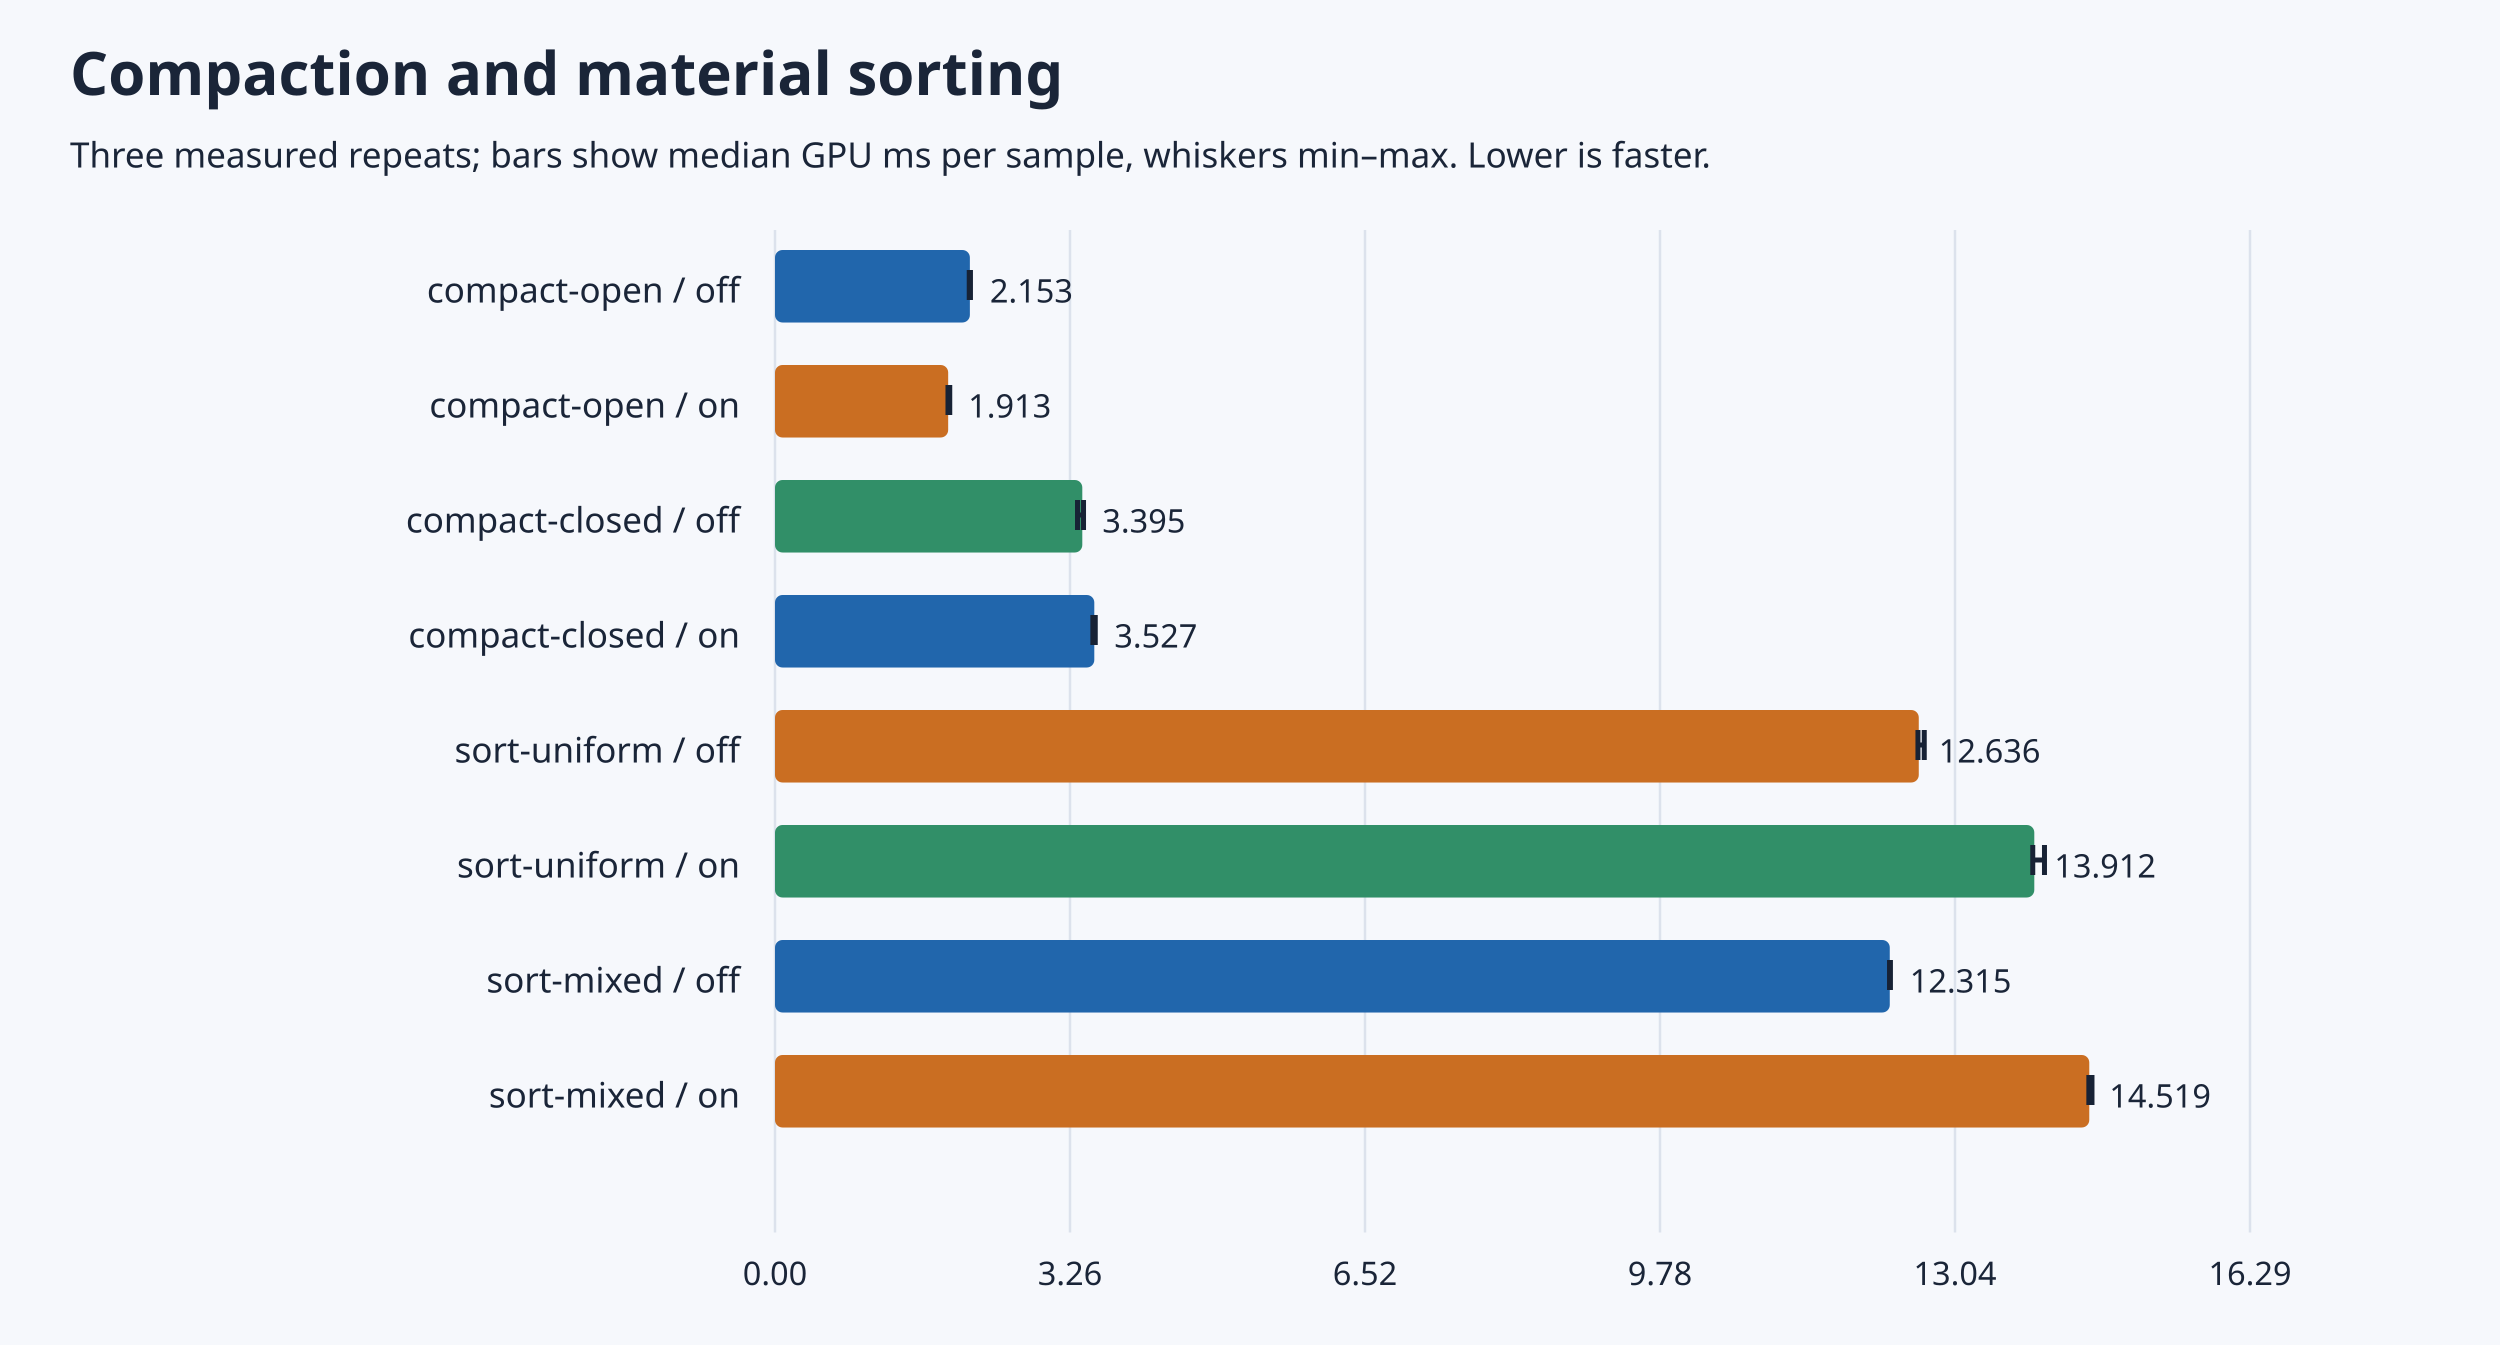
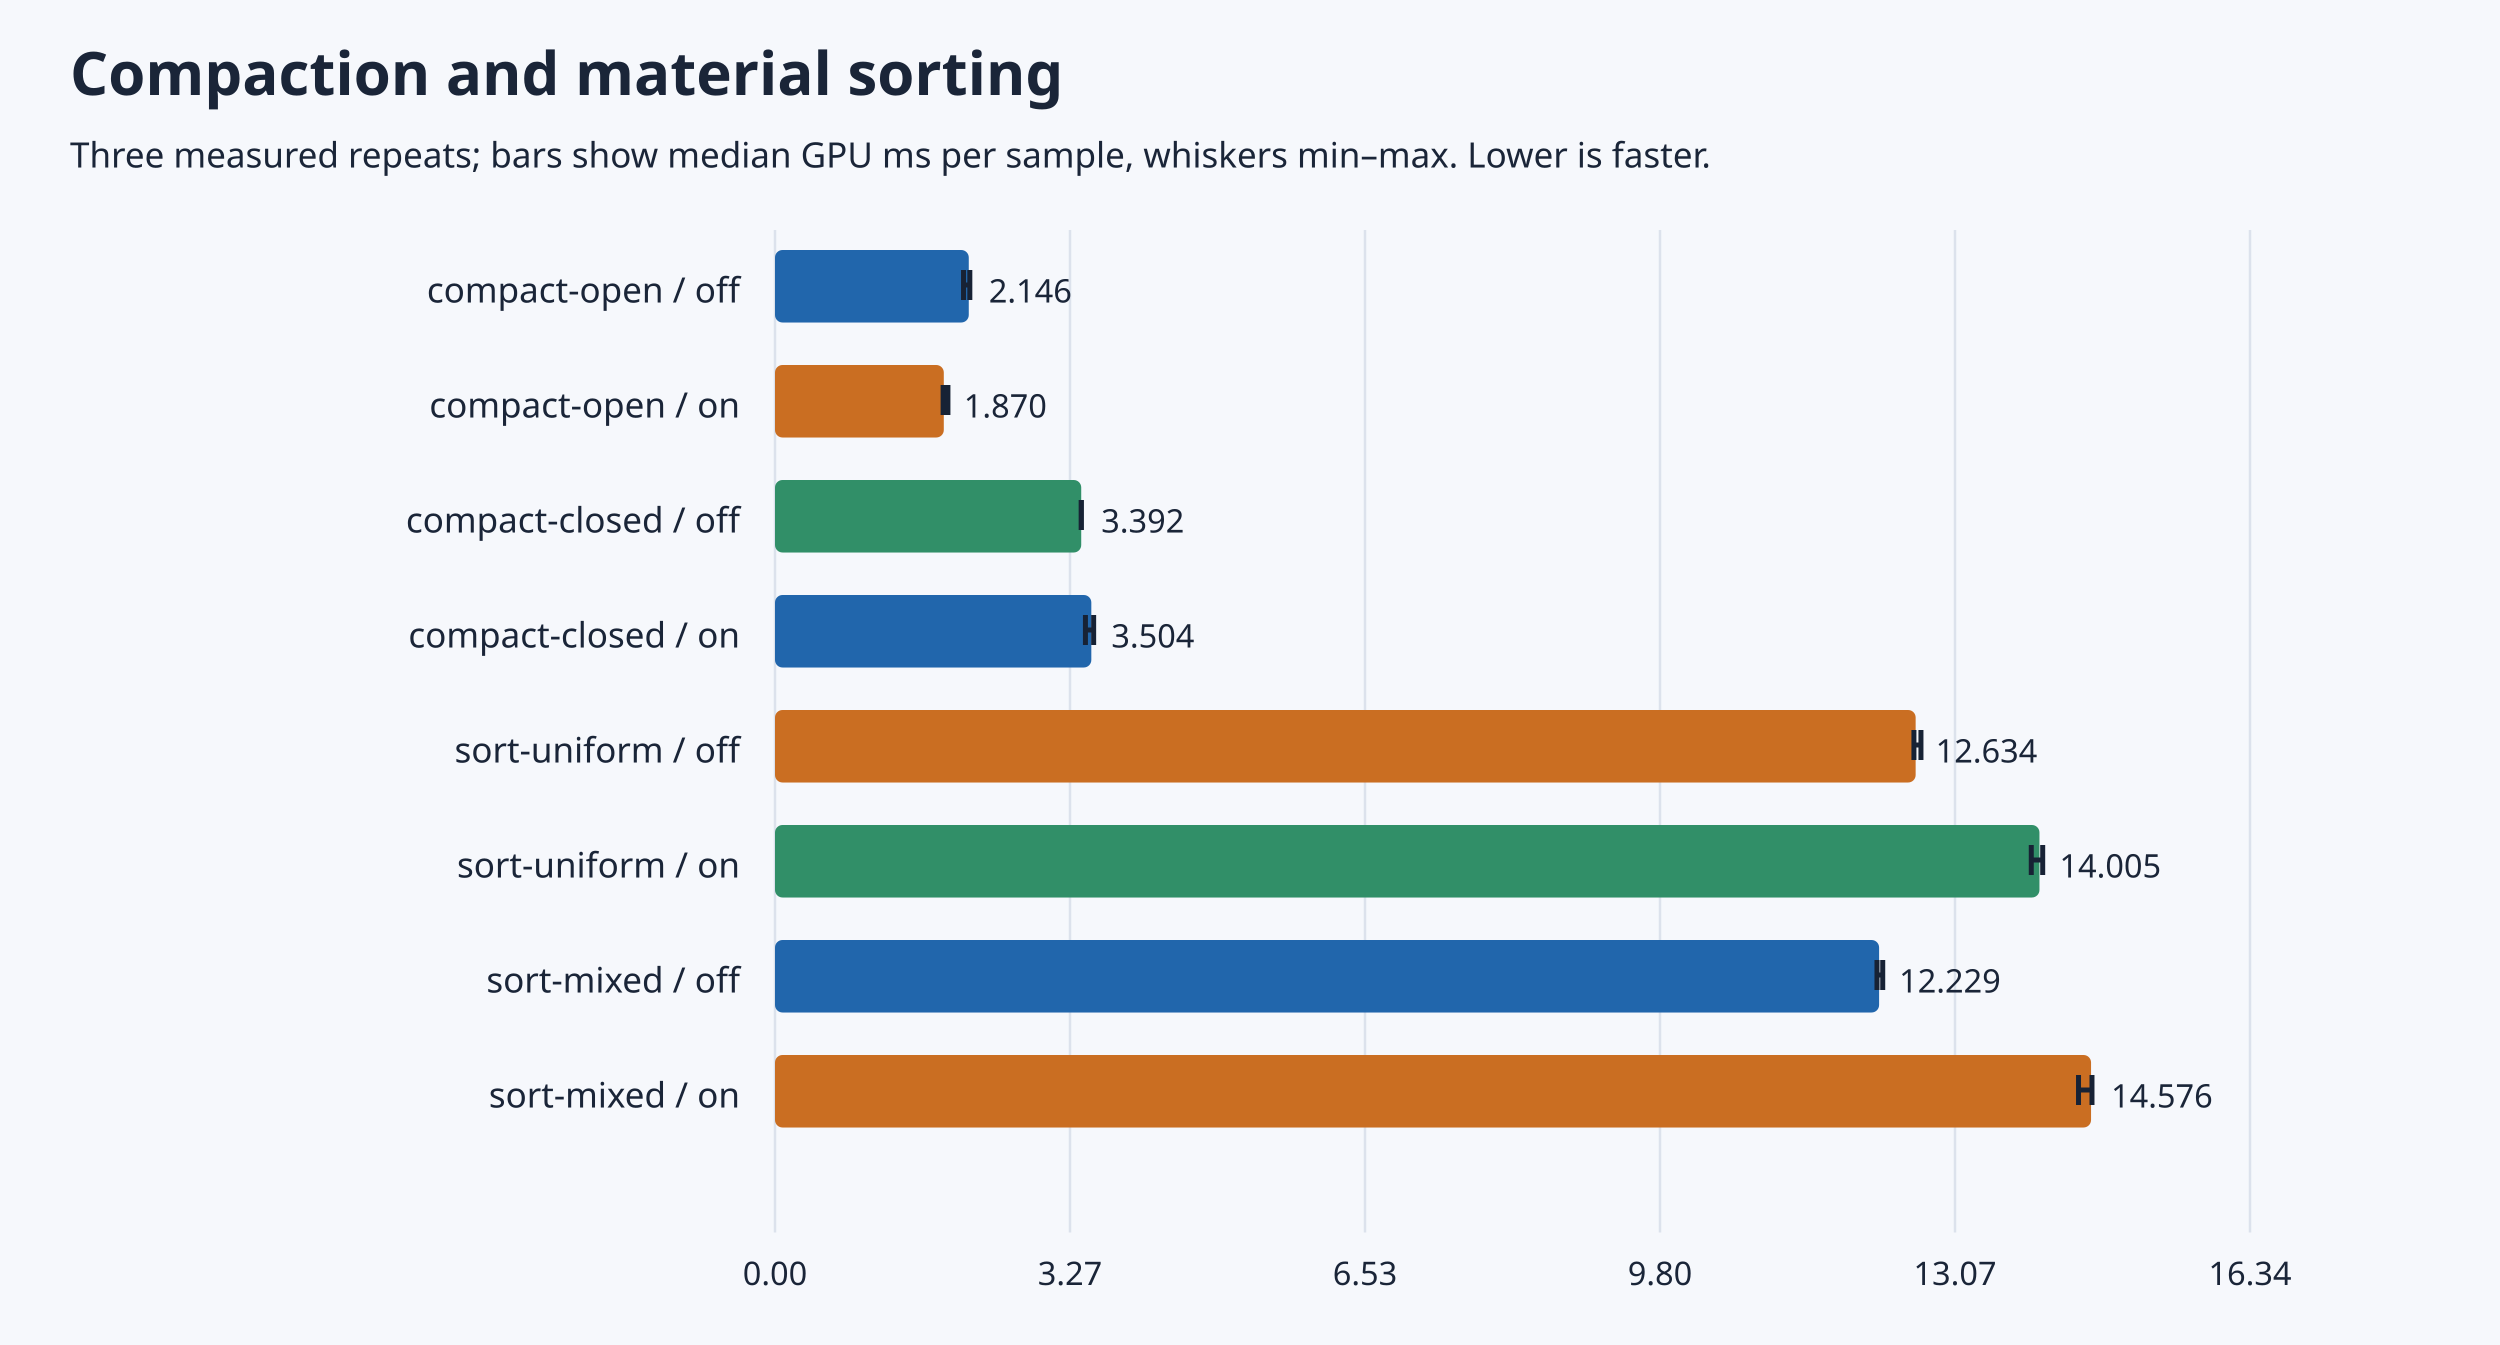
<svg xmlns="http://www.w3.org/2000/svg" width="1000" height="538" viewBox="0 0 1000 538">
  <rect width="1000" height="538" fill="#f6f8fc" />
  <g font-family="system-ui, sans-serif" fill="#1a2538">
    <text x="28" y="38" font-size="24" font-weight="600">Compaction and material sorting</text>
    <text x="28" y="67" font-size="14">Three measured repeats; bars show median GPU ms per sample, whiskers min–max. Lower is faster.</text>
    <path d="M310.00 92 V493" stroke="#dce2ec" />
    <text x="310.00" y="514" text-anchor="middle" font-size="13">0.00</text>
    <path d="M428.00 92 V493" stroke="#dce2ec" />
-     <text x="428.00" y="514" text-anchor="middle" font-size="13">3.26</text>
+     <text x="428.00" y="514" text-anchor="middle" font-size="13">3.27</text>
    <path d="M546.00 92 V493" stroke="#dce2ec" />
-     <text x="546.00" y="514" text-anchor="middle" font-size="13">6.52</text>
+     <text x="546.00" y="514" text-anchor="middle" font-size="13">6.53</text>
    <path d="M664.00 92 V493" stroke="#dce2ec" />
-     <text x="664.00" y="514" text-anchor="middle" font-size="13">9.78</text>
+     <text x="664.00" y="514" text-anchor="middle" font-size="13">9.80</text>
    <path d="M782.00 92 V493" stroke="#dce2ec" />
-     <text x="782.00" y="514" text-anchor="middle" font-size="13">13.04</text>
+     <text x="782.00" y="514" text-anchor="middle" font-size="13">13.07</text>
    <path d="M900.00 92 V493" stroke="#dce2ec" />
-     <text x="900.00" y="514" text-anchor="middle" font-size="13">16.29</text>
+     <text x="900.00" y="514" text-anchor="middle" font-size="13">16.34</text>
    <text x="296" y="121" text-anchor="end" font-size="14">compact-open / off</text>
-     <rect x="310" y="100" width="77.95" height="29" rx="3" fill="#2166ac" />
-     <path d="M387.69 114 H388.18 M387.69 108 V120 M388.18 108 V120" stroke="#172235" stroke-width="2" />
-     <text x="395.95" y="121" font-size="13">2.153</text>
+     <rect x="310" y="100" width="77.51" height="29" rx="3" fill="#2166ac" />
+     <path d="M385.41 114 H387.93 M385.41 108 V120 M387.93 108 V120" stroke="#172235" stroke-width="2" />
+     <text x="395.51" y="121" font-size="13">2.146</text>
    <text x="296" y="167" text-anchor="end" font-size="14">compact-open / on</text>
-     <rect x="310" y="146" width="69.27" height="29" rx="3" fill="#ca6e22" />
-     <path d="M379.19 160 H379.90 M379.19 154 V166 M379.90 154 V166" stroke="#172235" stroke-width="2" />
-     <text x="387.27" y="167" font-size="13">1.913</text>
+     <rect x="310" y="146" width="67.52" height="29" rx="3" fill="#ca6e22" />
+     <path d="M377.24 160 H379.17 M377.24 154 V166 M379.17 154 V166" stroke="#172235" stroke-width="2" />
+     <text x="385.52" y="167" font-size="13">1.870</text>
    <text x="296" y="213" text-anchor="end" font-size="14">compact-closed / off</text>
-     <rect x="310" y="192" width="122.92" height="29" rx="3" fill="#318f68" />
-     <path d="M431.00 206 H433.41 M431.00 200 V212 M433.41 200 V212" stroke="#172235" stroke-width="2" />
-     <text x="440.92" y="213" font-size="13">3.395</text>
+     <rect x="310" y="192" width="122.49" height="29" rx="3" fill="#318f68" />
+     <path d="M432.46 206 H432.57 M432.46 200 V212 M432.57 200 V212" stroke="#172235" stroke-width="2" />
+     <text x="440.49" y="213" font-size="13">3.392</text>
    <text x="296" y="259" text-anchor="end" font-size="14">compact-closed / on</text>
-     <rect x="310" y="238" width="127.72" height="29" rx="3" fill="#2166ac" />
-     <path d="M437.14 252 H438.10 M437.14 246 V258 M438.10 246 V258" stroke="#172235" stroke-width="2" />
-     <text x="445.72" y="259" font-size="13">3.527</text>
+     <rect x="310" y="238" width="126.53" height="29" rx="3" fill="#2166ac" />
+     <path d="M434.17 252 H437.46 M434.17 246 V258 M437.46 246 V258" stroke="#172235" stroke-width="2" />
+     <text x="444.53" y="259" font-size="13">3.504</text>
    <text x="296" y="305" text-anchor="end" font-size="14">sort-uniform / off</text>
-     <rect x="310" y="284" width="457.51" height="29" rx="3" fill="#ca6e22" />
-     <path d="M767.18 298 H769.70 M767.18 292 V304 M769.70 292 V304" stroke="#172235" stroke-width="2" />
-     <text x="775.51" y="305" font-size="13">12.636</text>
+     <rect x="310" y="284" width="456.26" height="29" rx="3" fill="#ca6e22" />
+     <path d="M765.57 298 H768.38 M765.57 292 V304 M768.38 292 V304" stroke="#172235" stroke-width="2" />
+     <text x="774.26" y="305" font-size="13">12.634</text>
    <text x="296" y="351" text-anchor="end" font-size="14">sort-uniform / on</text>
-     <rect x="310" y="330" width="503.72" height="29" rx="3" fill="#318f68" />
-     <path d="M813.10 344 H817.79 M813.10 338 V350 M817.79 338 V350" stroke="#172235" stroke-width="2" />
-     <text x="821.72" y="351" font-size="13">13.912</text>
+     <rect x="310" y="330" width="505.78" height="29" rx="3" fill="#318f68" />
+     <path d="M812.51 344 H817.08 M812.51 338 V350 M817.08 338 V350" stroke="#172235" stroke-width="2" />
+     <text x="823.78" y="351" font-size="13">14.005</text>
    <text x="296" y="397" text-anchor="end" font-size="14">sort-mixed / off</text>
-     <rect x="310" y="376" width="445.91" height="29" rx="3" fill="#2166ac" />
-     <path d="M755.81 390 H756.17 M755.81 384 V396 M756.17 384 V396" stroke="#172235" stroke-width="2" />
-     <text x="763.91" y="397" font-size="13">12.315</text>
+     <rect x="310" y="376" width="441.64" height="29" rx="3" fill="#2166ac" />
+     <path d="M750.79 390 H753.09 M750.79 384 V396 M753.09 384 V396" stroke="#172235" stroke-width="2" />
+     <text x="759.64" y="397" font-size="13">12.229</text>
    <text x="296" y="443" text-anchor="end" font-size="14">sort-mixed / on</text>
-     <rect x="310" y="422" width="525.71" height="29" rx="3" fill="#ca6e22" />
-     <path d="M835.54 436 H836.79 M835.54 430 V442 M836.79 430 V442" stroke="#172235" stroke-width="2" />
-     <text x="843.71" y="443" font-size="13">14.519</text>
+     <rect x="310" y="422" width="526.42" height="29" rx="3" fill="#ca6e22" />
+     <path d="M831.41 436 H836.79 M831.41 430 V442 M836.79 430 V442" stroke="#172235" stroke-width="2" />
+     <text x="844.42" y="443" font-size="13">14.576</text>
  </g>
</svg>
